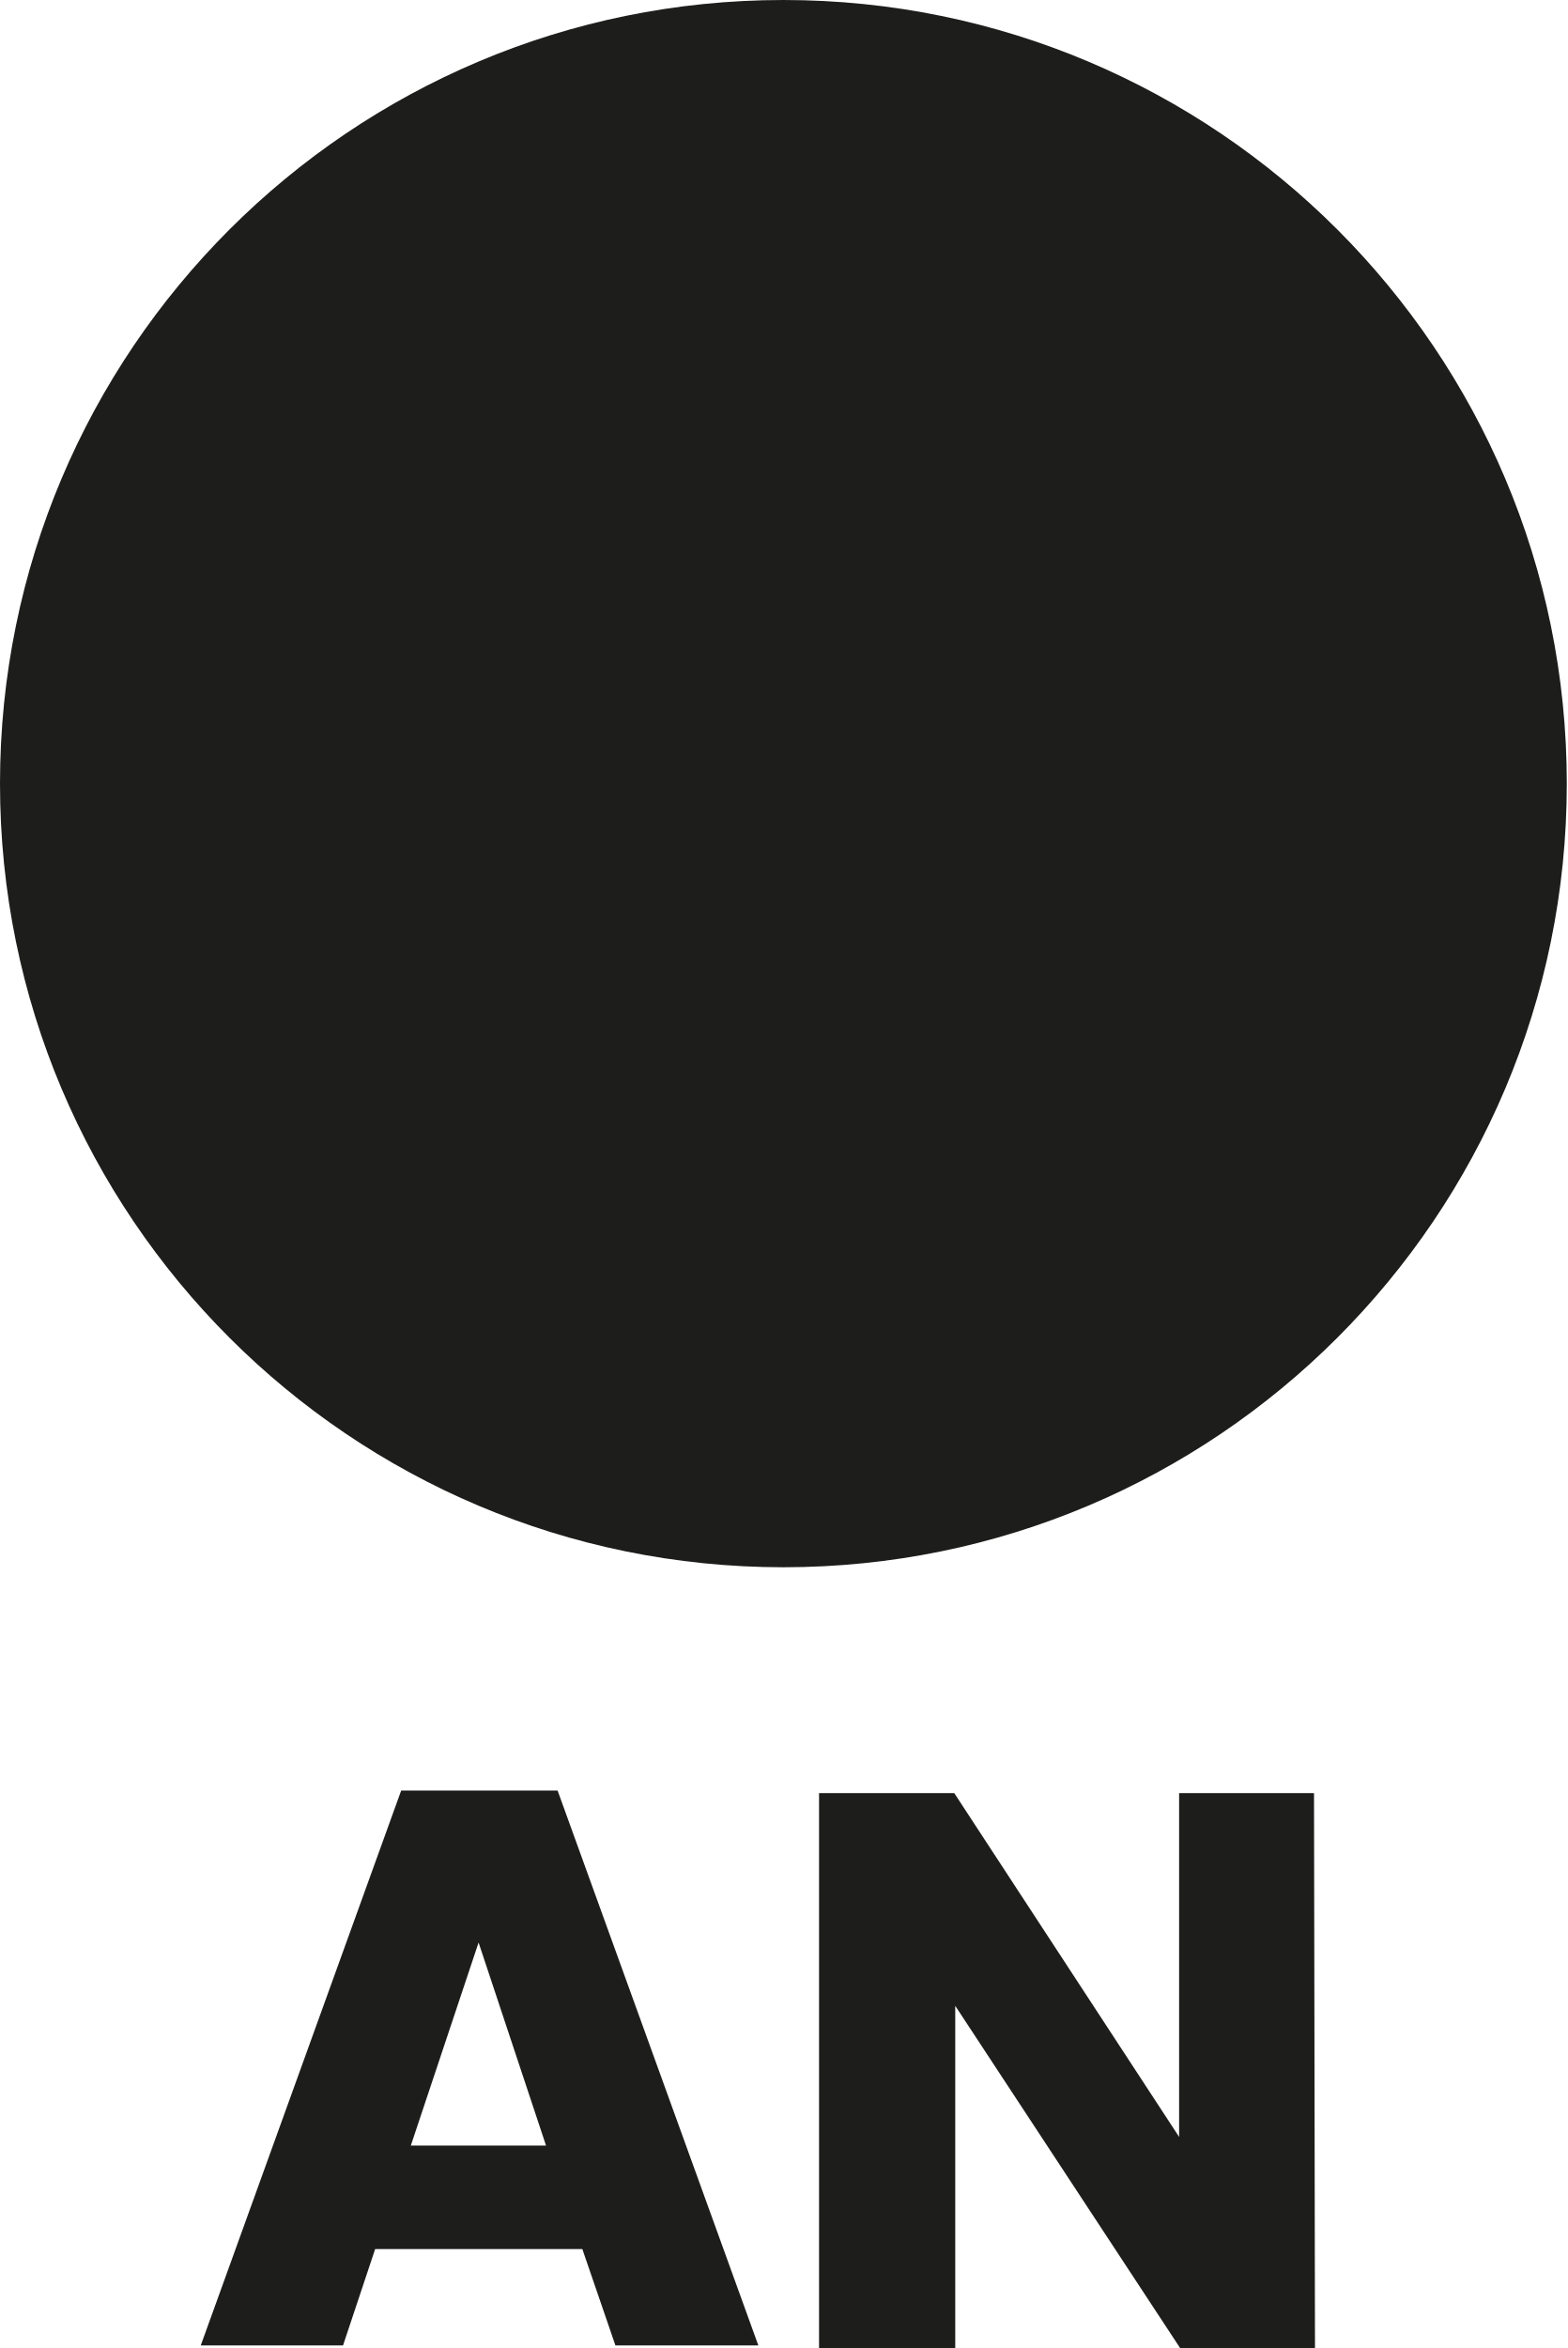
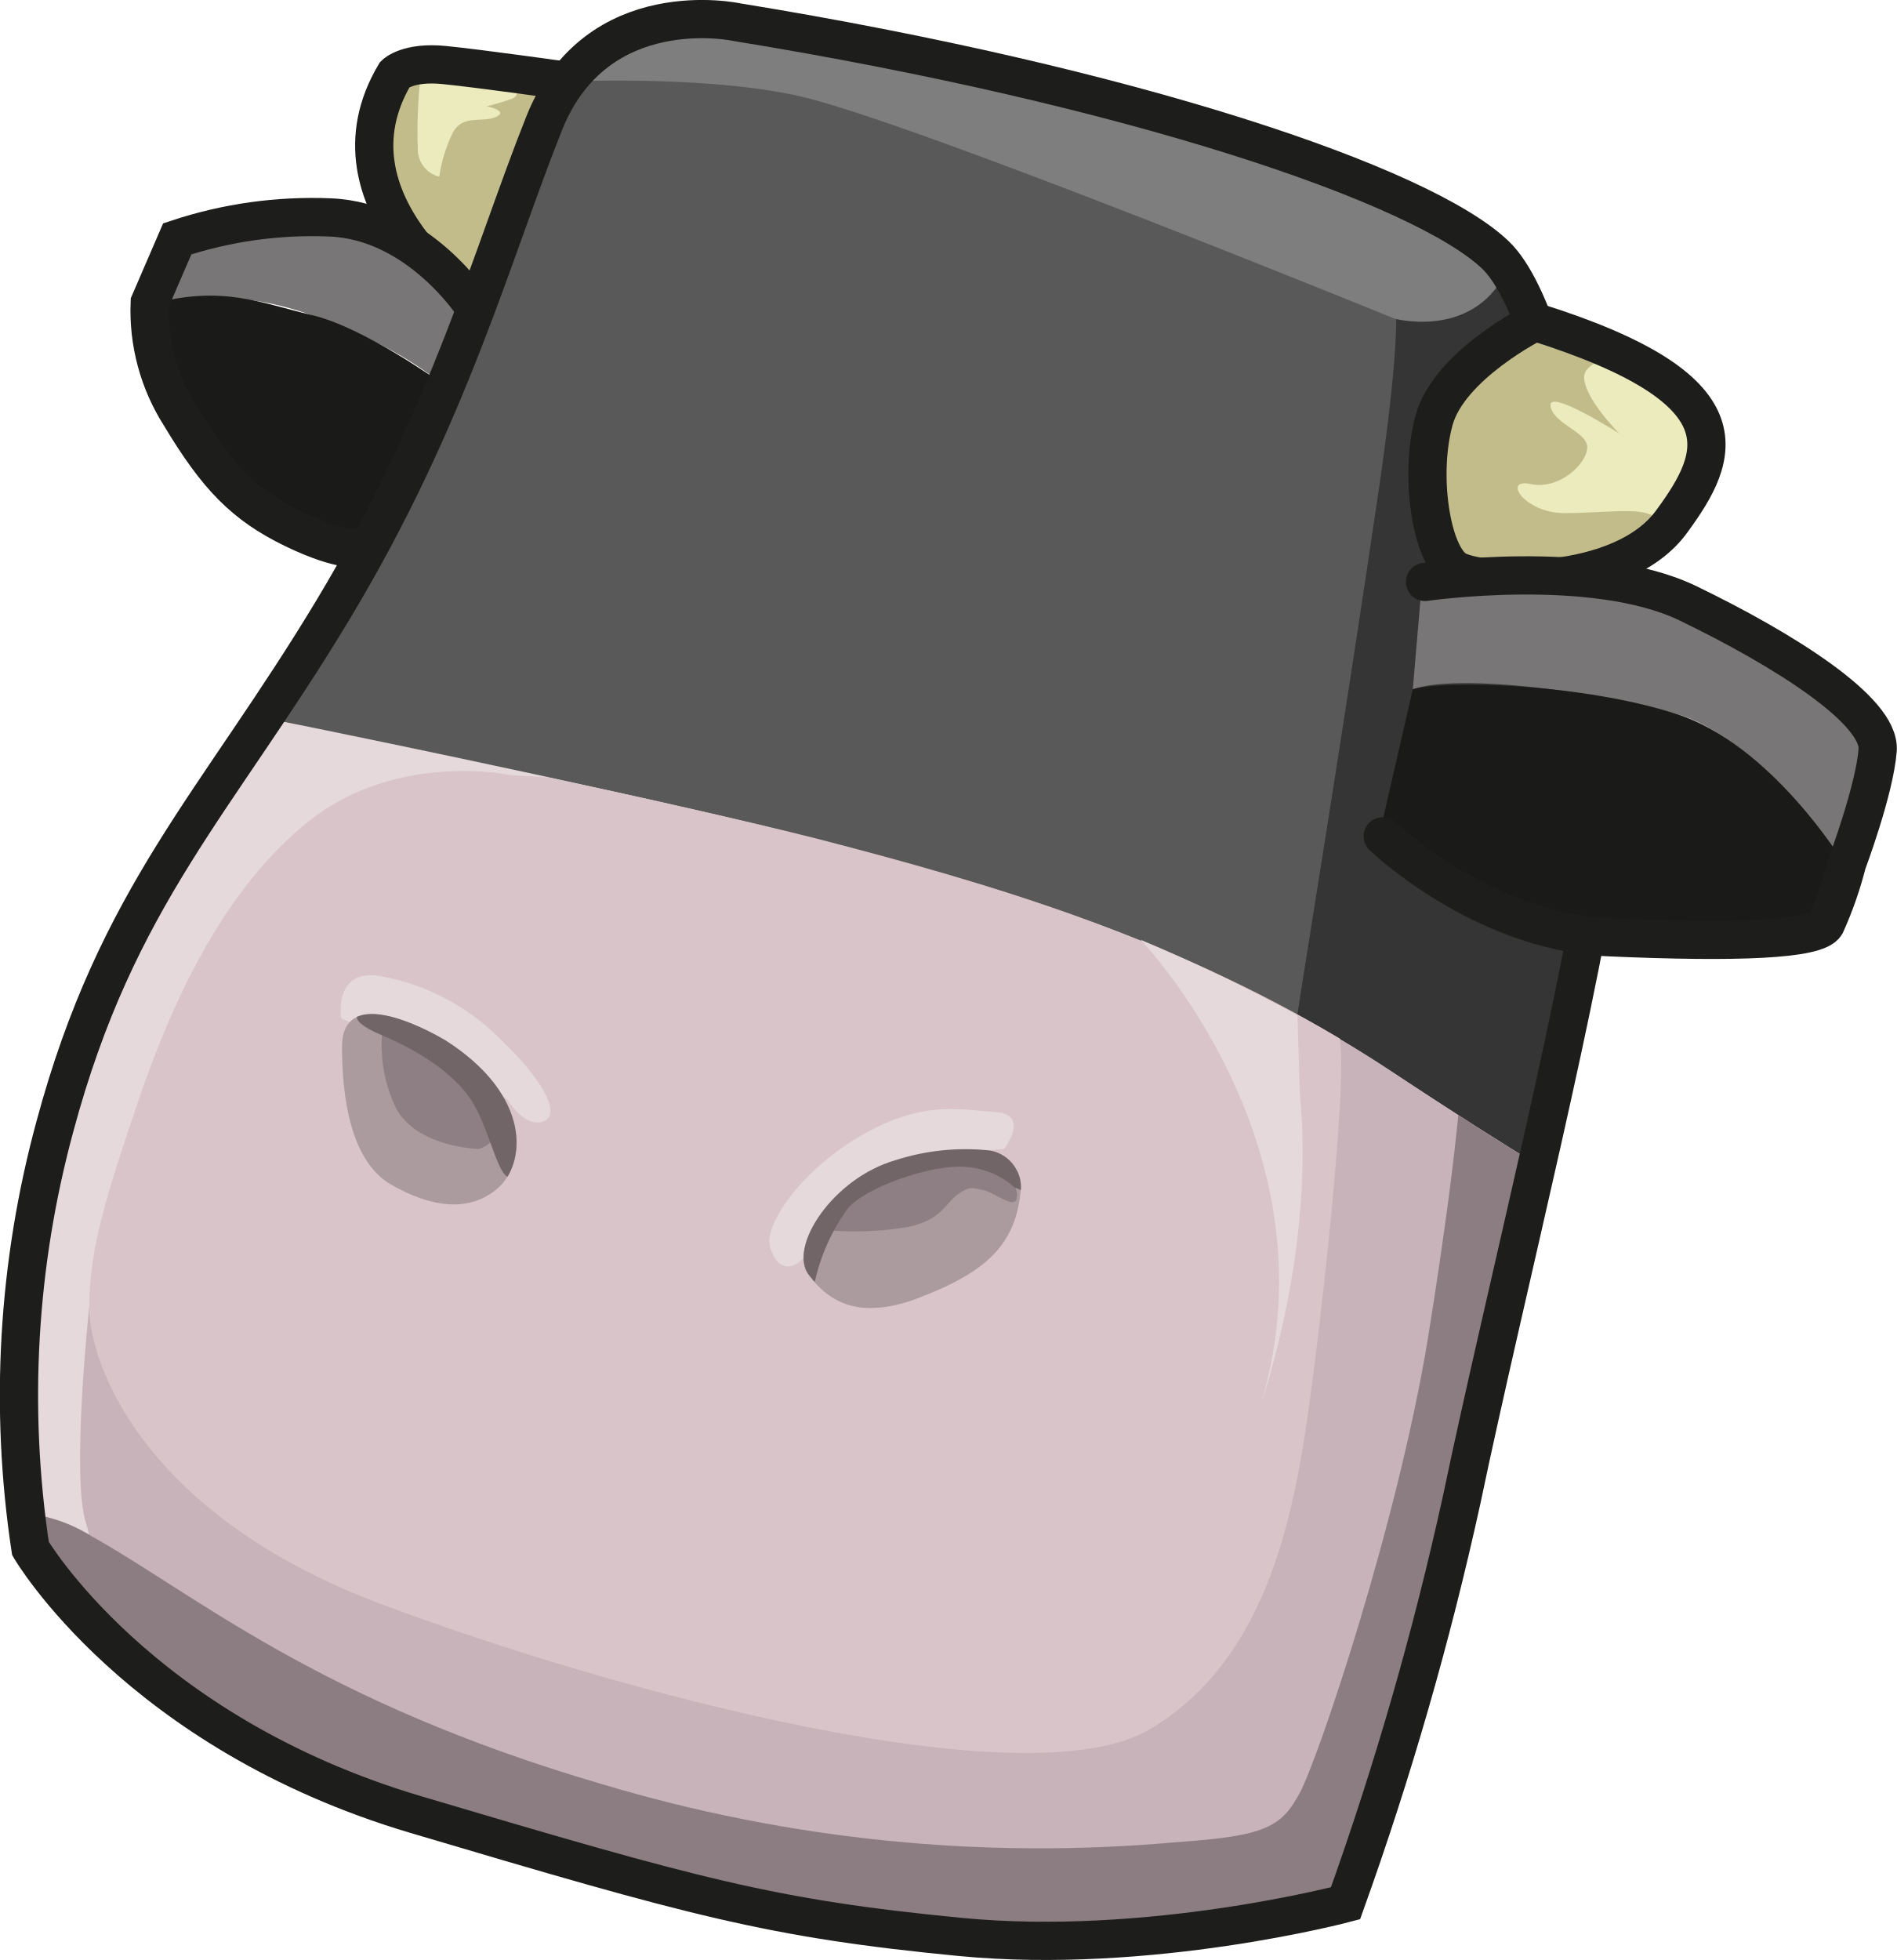
- <svg xmlns="http://www.w3.org/2000/svg" viewBox="0 0 48.79 73.08">
+ <svg xmlns="http://www.w3.org/2000/svg" viewBox="0 0 148.85 153.79">
  <defs>
-     <style>.cls-1{fill:#1d1d1b;}</style>
+     <style>.cls-1,.cls-16{fill:#c2bc8a;}.cls-2{fill:#ebebbe;}.cls-3,.cls-4{fill:none;}.cls-3{stroke:#1d1d1b;stroke-linecap:round;stroke-width:3px;}.cls-16,.cls-3{stroke-miterlimit:10;}.cls-5{fill:#e6d9dc;}.cls-6{fill:#5a5959;}.cls-7{fill:#353535;}.cls-8{fill:#c7b3b9;}.cls-9{fill:#d9c5c9;}.cls-10{fill:#787676;}.cls-11{fill:#1a1b18;}.cls-12{fill:#7f7e7f;}.cls-13{fill:#8c7d82;}.cls-14{fill:#ab9a9e;}.cls-15{fill:#8d7f83;}.cls-16{stroke:#e41c1b;}.cls-17{fill:#716568;}</style>
  </defs>
  <g id="Capa_2" data-name="Capa 2">
    <g id="Capa_1-2" data-name="Capa 1">
-       <path class="cls-1" d="M18.13,70H11.68l-1,3H6.25l6.24-17.27h4.87l6.25,17.27H19.16ZM17,66.78,14.9,60.46l-2.11,6.32Z" />
-       <path class="cls-1" d="M40.94,73.08h-4.2l-7-10.65V73.08H25.5V55.81h4.21l7,10.7V55.81h4.2Z" />
-       <circle class="cls-1" cx="24.39" cy="24.39" r="24.39" />
+       <path class="cls-1" d="M31,5.82s1-1,3.84-.72,9.74,1.26,9.74,1.26l-7.1,17.7S25,15.9,31,5.82Z" />
+       <path class="cls-2" d="M40.07,5.82s1.08,1.56.12,1.92a17.62,17.62,0,0,1-2,.6s1.8.36.72.84-2.56-.23-3.36,1.2a11.76,11.76,0,0,0-1.08,3.48,2.21,2.21,0,0,1-1.68-2.28c-.12-2,.12-6.72.6-6.72S40.07,5.82,40.07,5.82Z" />
+       <path class="cls-3" d="M31,5.82s1-1,3.84-.72,9.74,1.26,9.74,1.26l-7.1,17.7S25,15.9,31,5.82Z" />
+       <path class="cls-4" d="M64.07,65.82c-11.3-2.91-33.38-7.49-43.36-9.52C13.93,66.4,8.18,74,4.31,88.38A80.43,80.43,0,0,0,2.39,121.5s8.4,14.4,30.24,20.88,27.84,8.16,42.72,9.6,30.24-2.64,30.24-2.64a256.09,256.09,0,0,0,9.12-31.68c1.57-7.53,3.83-17.11,5.91-26.28-2.74-1.68-6.45-4-11.43-7.32C94.31,74.22,79,69.66,64.07,65.82Z" />
+       <path class="cls-5" d="M64.07,65.82c-11.3-2.91-33.38-7.49-43.36-9.52C13.93,66.4,8.18,74,4.31,88.38A80.43,80.43,0,0,0,2.39,121.5s8.4,14.4,30.24,20.88,27.84,8.16,42.72,9.6,30.24-2.64,30.24-2.64a256.09,256.09,0,0,0,9.12-31.68c1.57-7.53,3.83-17.11,5.91-26.28-2.74-1.68-6.45-4-11.43-7.32C94.31,74.22,79,69.66,64.07,65.82Z" />
+       <path class="cls-4" d="M117.35,20c-5.76-5.52-28.56-13.2-59.52-18.24,0,0-11-2.4-15.12,7.92s-7.44,23-16.56,38.16c-1.87,3.1-3.69,5.87-5.44,8.48,10,2,32.06,6.61,43.36,9.52,14.88,3.84,30.24,8.4,45.12,18.24,5,3.29,8.69,5.64,11.43,7.32,2.36-10.42,4.49-20.3,5.13-26C127,54.54,123.11,25.5,117.35,20Z" />
+       <path class="cls-6" d="M117.35,20c-5.76-5.52-28.56-13.2-59.52-18.24,0,0-11-2.4-15.12,7.92s-7.44,23-16.56,38.16c-1.87,3.1-3.69,5.87-5.44,8.48,10,2,32.06,6.61,43.36,9.52,14.88,3.84,30.24,8.4,45.12,18.24,5,3.29,8.69,5.64,11.43,7.32,2.36-10.42,4.49-20.3,5.13-26C127,54.54,123.11,25.5,117.35,20Z" />
+       <path class="cls-7" d="M112.66,16.84l-4.19,5.06s2.64-3.36-.24,16.32c-2.67,18.24-6,38.54-6.42,41.4,2.47,1.36,4.93,2.82,7.38,4.44,5,3.29,8.69,5.64,11.43,7.32,2.36-10.42,4.49-20.3,5.13-26,1.2-10.8-2.64-39.84-8.4-45.36A21.56,21.56,0,0,0,112.66,16.84Z" />
+       <path class="cls-8" d="M32.63,142.38c21.84,6.48,27.84,8.16,42.72,9.6s30.24-2.64,30.24-2.64a256.09,256.09,0,0,0,9.12-31.68c1.57-7.53,3.83-17.11,5.91-26.28-2.74-1.68-6.45-4-11.43-7.32-2.45-1.62-4.91-3.08-7.38-4.44a86,86,0,0,1-1.74,25.8c-3.12,14.64-7.68,24.48-13.44,25.2a96.39,96.39,0,0,1-50.64-7C12,113.34,7,102.54,7,102.54s-1.44,13.44-.24,17c.6,1.81.48,4.77.93,8.33A58.4,58.4,0,0,0,32.63,142.38Z" />
+       <path class="cls-9" d="M43,61l-2.91-.18s-8.88-1.92-15.84,3.6-11,14.88-13.44,22.08S7,98,7,102.54s4.32,16.32,22.8,23.28,50.88,15.6,60.48,9.84S101.75,117.9,103,108.3s2.64-23.76,2.16-26.64l0-.16c-13.59-8.09-27.5-12.19-41-15.68C58.67,64.43,50.81,62.66,43,61Z" />
+       <path class="cls-5" d="M89.51,73.74S105,89.79,99,110c0,0,4.23-12,3-24.21l-.18-6.12A128.29,128.29,0,0,0,89.51,73.74Z" />
+       <path class="cls-5" d="M26.78,79.89s-.63-3.78,2.88-3.33a17.64,17.64,0,0,1,9.63,5C42.88,85,44,87.54,42.62,88s-2.52-1.35-2.88-1.8S26.78,79.89,26.78,79.89Z" />
+       <path class="cls-5" d="M78.8,90.15s2.07-2.7-.63-2.88-5.67-1-10.53,1.8-7.74,7.11-7.2,8.82,1.57,1.78,2.43,1S65.39,93.57,69.8,92A33.4,33.4,0,0,1,78.8,90.15Z" />
+       <path class="cls-10" d="M34.55,30.06l2.88-6s-4.32-6.72-11.28-7a33.68,33.68,0,0,0-12,1.68l-2.16,5a23.47,23.47,0,0,1,12.48,1C31.43,27.18,34.55,30.06,34.55,30.06Z" />
+       <path class="cls-11" d="M12,23.82a15.32,15.32,0,0,0,2.4,8.88c2.88,4.8,5,7,8.88,8.88S28.55,43,28.55,43l6-13s-6-4.32-10.08-5.28S17.51,22.38,12,23.82Z" />
+       <path class="cls-3" d="M37.19,24.06s-4.32-6.72-11.28-7a33.68,33.68,0,0,0-12,1.68l-2.16,5a15.32,15.32,0,0,0,2.4,8.88c2.88,4.8,5,7,8.88,8.88S28.31,43,28.31,43" />
+       <path class="cls-12" d="M117.35,20c-5.76-5.52-28.56-13.2-59.52-18.24,0,0-8.46-1.83-13.3,4.62,4.64-.14,12.41-.12,18.1,1.14C71.27,9.42,109.43,25,109.43,25s5.28,1.44,8.16-2.64a5.36,5.36,0,0,0,.63-1.34A6.85,6.85,0,0,0,117.35,20Z" />
+       <path class="cls-13" d="M114.71,117.66c1.57-7.53,3.83-17.11,5.91-26.28-1.68-1-3.72-2.3-6.18-3.89-.31,3.25-1,8.92-2.37,17.45-2.4,14.64-8.64,33.12-10.08,35.76s-2.64,3.36-9.6,3.84A119.67,119.67,0,0,1,47.27,140C25,133.5,15.35,125.1,7.19,120.54a12,12,0,0,0-5.2-1.8c.2,1.77.4,2.76.4,2.76s8.4,14.4,30.24,20.88,27.84,8.16,42.72,9.6,30.24-2.64,30.24-2.64A256.09,256.09,0,0,0,114.71,117.66Z" />
+       <path class="cls-14" d="M35,81.66s-8.16-5-8.16.48c0,4.11.73,9,3.84,10.8s6,2.16,8.16.48C41.42,91.44,41.75,86,35,81.66Z" />
+       <path class="cls-14" d="M80.11,93.31a2.84,2.84,0,0,0-2.45-3,17.94,17.94,0,0,0-7.35.75c-5,1.44-8.48,6.85-6.84,9s4,3.5,8.52,1.82C77.43,99.82,79.75,97.64,80.11,93.31Z" />
+       <path class="cls-15" d="M37.58,90.15S32.81,90.06,31.1,87a11.4,11.4,0,0,1-1-6.84s5.13,2.25,7,4.86S39.56,89.52,37.58,90.15Z" />
+       <path class="cls-15" d="M78.89,91.77s1.08,1.35.9,2.25-1.71-.45-2.61-.63-1.08-.36-2.07.36-1.26,2.16-4.41,2.61a25.4,25.4,0,0,1-5.67.18s.9-3.33,2.52-4.23a22.75,22.75,0,0,1,7.29-1.8A13.28,13.28,0,0,1,78.89,91.77Z" />
+       <path class="cls-3" d="M57.83,1.74h0s-11-2.4-15.12,7.92-7.44,23-16.56,38.16S9.18,70.27,4.31,88.38A80.43,80.43,0,0,0,2.39,121.5s8.4,14.4,30.24,20.88,27.84,8.16,42.72,9.6,30.24-2.64,30.24-2.64a256.09,256.09,0,0,0,9.12-31.68c3.36-16.08,9.84-41.52,11-52.32S123.11,25.5,117.35,20,88.79,6.78,57.83,1.74Z" />
+       <path class="cls-16" d="M120.47,25.26s-6.72,3.36-7.92,7.68-.24,10.56,1.68,11.76,13.08,1.68,17-3.84C135,35.71,137.27,30.54,120.47,25.26Z" />
+       <path class="cls-1" d="M120.47,25.26s-6.72,3.36-7.92,7.68-.24,10.56,1.68,11.76,13.08,1.68,17-3.84C135,35.71,137.27,30.54,120.47,25.26Z" />
+       <path class="cls-2" d="M127.32,27.88c-1.15.17-3.1.63-3,1.82.12,1.68,2.76,4.32,2.76,4.32s-5.64-3.6-5.4-2.16,2.88,2,2.88,3.24-2.16,3.36-4.44,2.88-.48,2.28,2.64,2.28,5.88-.48,7,.24a3.26,3.26,0,0,0,1.47.5l.09-.14C133.87,36.26,136.29,32.17,127.32,27.88Z" />
+       <path class="cls-3" d="M120.47,25.26s-6.72,3.36-7.92,7.68-.24,10.56,1.68,11.76,13.08,1.68,17-3.84C135,35.71,137.27,30.54,120.47,25.26Z" />
+       <path class="cls-10" d="M111.59,45.66s13.2-1.92,20.64,1.68,15.12,8.4,14.88,11.52-2.4,8.88-2.4,8.88S138.23,57.9,131.51,56s-17.28-3.12-20.64-1.92Z" />
+       <path class="cls-11" d="M108.23,65.58S115.91,73,126,73.5s16.32.24,17-1a29.26,29.26,0,0,0,1.68-4.8S139,58.38,131.51,56s-18-2.64-20.64-1.92Z" />
+       <path class="cls-3" d="M111.83,45.66s13.2-1.92,20.64,1.68,15.12,8.4,14.88,11.52-2.4,8.88-2.4,8.88a29.26,29.26,0,0,1-1.68,4.8c-.72,1.2-7,1.44-17,1s-17.76-7.92-17.76-7.92" />
+       <path class="cls-17" d="M35,81.66s-4.73-2.92-7-1.87c0,.28.34.76,2,1.45,3,1.27,5.58,3,6.93,5s2.06,5.73,2.9,6.09C41.34,89.79,40.72,85.32,35,81.66Z" />
+       <path class="cls-17" d="M77.66,90.27a17.94,17.94,0,0,0-7.35.75c-5,1.44-8.48,6.85-6.84,9,.14.18.28.35.43.52l.05,0a15.51,15.51,0,0,1,2.61-5.76c1.36-1.56,6-3.24,8.73-3.24a6.47,6.47,0,0,1,4.32,1.62l.5.22v0a2.75,2.75,0,0,0-.38-1.66A2.88,2.88,0,0,0,77.66,90.27Z" />
    </g>
  </g>
</svg>
